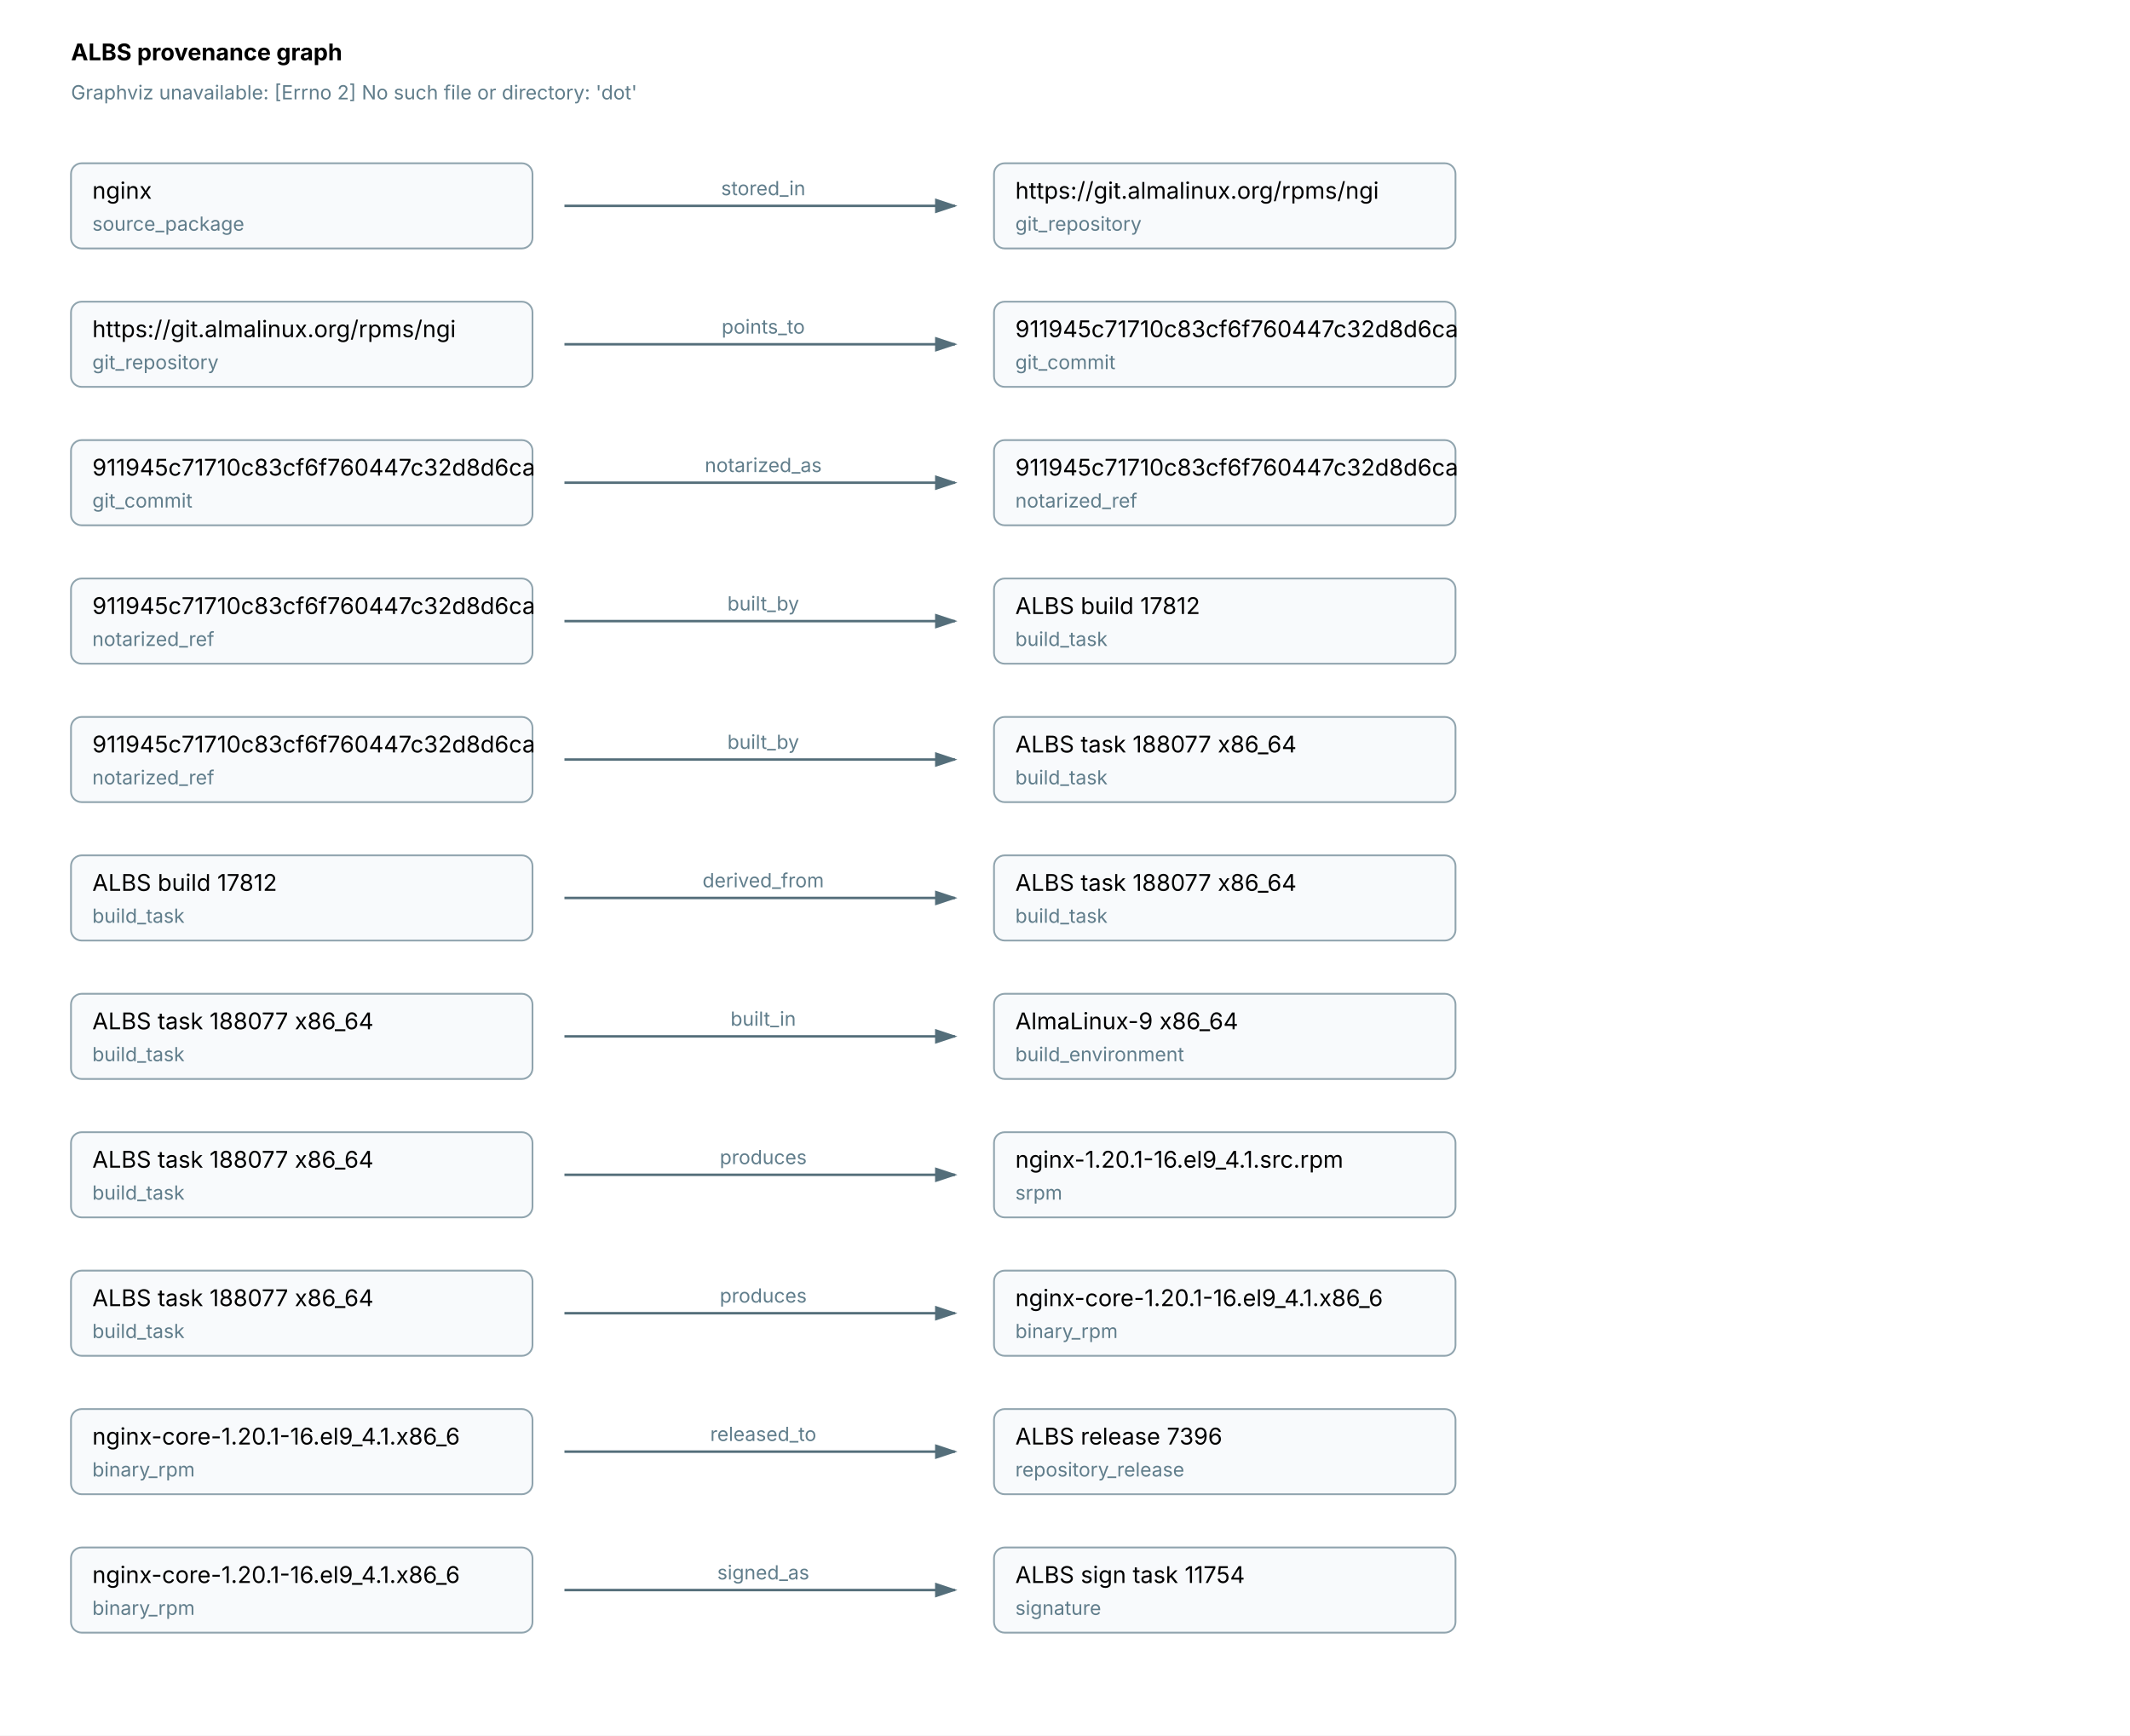
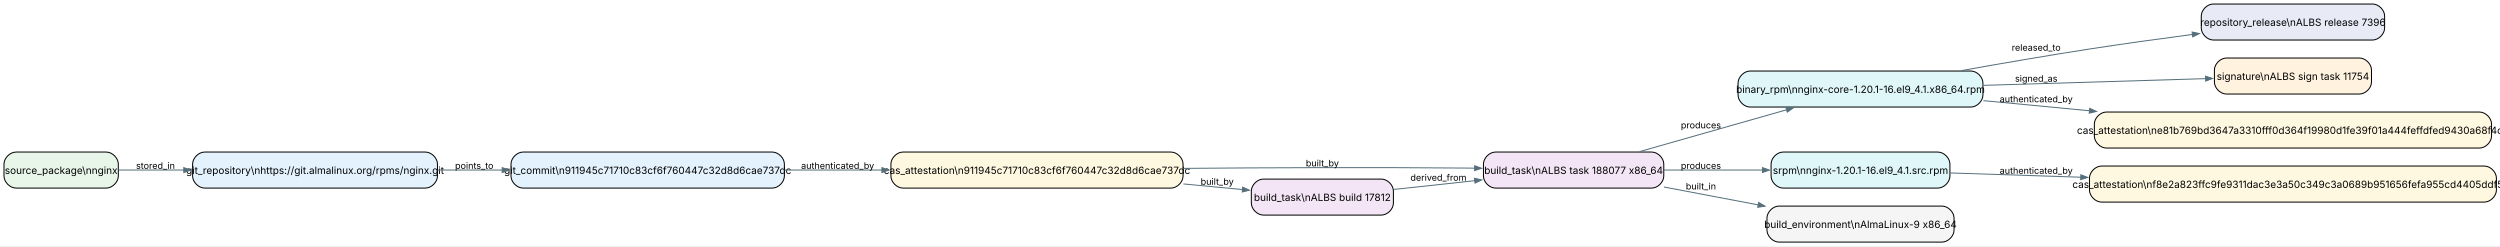
- <svg xmlns="http://www.w3.org/2000/svg" width="1200" height="978" viewBox="0 0 1200 978">
-   <style>text{font-family:Inter,Arial,sans-serif;font-size:13px}.meta{fill:#607D8B;font-size:11px}.node{fill:#F8FAFC;stroke:#90A4AE;rx:6}.edge{stroke:#546E7A;stroke-width:1.4;marker-end:url(#arrow)}</style>
-   <defs>
-     <marker id="arrow" markerWidth="10" markerHeight="10" refX="8" refY="3" orient="auto">
-       <path d="M0,0 L0,6 L9,3 z" fill="#546E7A" />
-     </marker>
-   </defs>
-   <rect width="100%" height="100%" fill="white" />
-   <text x="40" y="34" font-size="18" font-weight="700">ALBS provenance graph</text>
-   <text class="meta" x="40" y="56">Graphviz unavailable: [Errno 2] No such file or directory: 'dot'</text>
-   <rect class="node" x="40" y="92" width="260" height="48" />
-   <text x="52" y="112">nginx</text>
-   <text class="meta" x="52" y="130">source_package</text>
-   <line class="edge" x1="318" y1="116" x2="538" y2="116" />
-   <text class="meta" text-anchor="middle" x="430" y="110">stored_in</text>
-   <rect class="node" x="560" y="92" width="260" height="48" />
-   <text x="572" y="112">https://git.almalinux.org/rpms/ngi</text>
-   <text class="meta" x="572" y="130">git_repository</text>
-   <rect class="node" x="40" y="170" width="260" height="48" />
-   <text x="52" y="190">https://git.almalinux.org/rpms/ngi</text>
-   <text class="meta" x="52" y="208">git_repository</text>
-   <line class="edge" x1="318" y1="194" x2="538" y2="194" />
-   <text class="meta" text-anchor="middle" x="430" y="188">points_to</text>
-   <rect class="node" x="560" y="170" width="260" height="48" />
-   <text x="572" y="190">911945c71710c83cf6f760447c32d8d6ca</text>
-   <text class="meta" x="572" y="208">git_commit</text>
-   <rect class="node" x="40" y="248" width="260" height="48" />
-   <text x="52" y="268">911945c71710c83cf6f760447c32d8d6ca</text>
-   <text class="meta" x="52" y="286">git_commit</text>
-   <line class="edge" x1="318" y1="272" x2="538" y2="272" />
-   <text class="meta" text-anchor="middle" x="430" y="266">notarized_as</text>
-   <rect class="node" x="560" y="248" width="260" height="48" />
-   <text x="572" y="268">911945c71710c83cf6f760447c32d8d6ca</text>
-   <text class="meta" x="572" y="286">notarized_ref</text>
-   <rect class="node" x="40" y="326" width="260" height="48" />
-   <text x="52" y="346">911945c71710c83cf6f760447c32d8d6ca</text>
-   <text class="meta" x="52" y="364">notarized_ref</text>
-   <line class="edge" x1="318" y1="350" x2="538" y2="350" />
-   <text class="meta" text-anchor="middle" x="430" y="344">built_by</text>
-   <rect class="node" x="560" y="326" width="260" height="48" />
-   <text x="572" y="346">ALBS build 17812</text>
-   <text class="meta" x="572" y="364">build_task</text>
-   <rect class="node" x="40" y="404" width="260" height="48" />
-   <text x="52" y="424">911945c71710c83cf6f760447c32d8d6ca</text>
-   <text class="meta" x="52" y="442">notarized_ref</text>
-   <line class="edge" x1="318" y1="428" x2="538" y2="428" />
-   <text class="meta" text-anchor="middle" x="430" y="422">built_by</text>
-   <rect class="node" x="560" y="404" width="260" height="48" />
-   <text x="572" y="424">ALBS task 188077 x86_64</text>
-   <text class="meta" x="572" y="442">build_task</text>
-   <rect class="node" x="40" y="482" width="260" height="48" />
-   <text x="52" y="502">ALBS build 17812</text>
-   <text class="meta" x="52" y="520">build_task</text>
-   <line class="edge" x1="318" y1="506" x2="538" y2="506" />
-   <text class="meta" text-anchor="middle" x="430" y="500">derived_from</text>
-   <rect class="node" x="560" y="482" width="260" height="48" />
-   <text x="572" y="502">ALBS task 188077 x86_64</text>
-   <text class="meta" x="572" y="520">build_task</text>
-   <rect class="node" x="40" y="560" width="260" height="48" />
-   <text x="52" y="580">ALBS task 188077 x86_64</text>
-   <text class="meta" x="52" y="598">build_task</text>
-   <line class="edge" x1="318" y1="584" x2="538" y2="584" />
-   <text class="meta" text-anchor="middle" x="430" y="578">built_in</text>
-   <rect class="node" x="560" y="560" width="260" height="48" />
-   <text x="572" y="580">AlmaLinux-9 x86_64</text>
-   <text class="meta" x="572" y="598">build_environment</text>
-   <rect class="node" x="40" y="638" width="260" height="48" />
-   <text x="52" y="658">ALBS task 188077 x86_64</text>
-   <text class="meta" x="52" y="676">build_task</text>
-   <line class="edge" x1="318" y1="662" x2="538" y2="662" />
-   <text class="meta" text-anchor="middle" x="430" y="656">produces</text>
-   <rect class="node" x="560" y="638" width="260" height="48" />
-   <text x="572" y="658">nginx-1.20.1-16.el9_4.1.src.rpm</text>
-   <text class="meta" x="572" y="676">srpm</text>
-   <rect class="node" x="40" y="716" width="260" height="48" />
-   <text x="52" y="736">ALBS task 188077 x86_64</text>
-   <text class="meta" x="52" y="754">build_task</text>
-   <line class="edge" x1="318" y1="740" x2="538" y2="740" />
-   <text class="meta" text-anchor="middle" x="430" y="734">produces</text>
-   <rect class="node" x="560" y="716" width="260" height="48" />
-   <text x="572" y="736">nginx-core-1.20.1-16.el9_4.1.x86_6</text>
-   <text class="meta" x="572" y="754">binary_rpm</text>
-   <rect class="node" x="40" y="794" width="260" height="48" />
-   <text x="52" y="814">nginx-core-1.20.1-16.el9_4.1.x86_6</text>
-   <text class="meta" x="52" y="832">binary_rpm</text>
-   <line class="edge" x1="318" y1="818" x2="538" y2="818" />
-   <text class="meta" text-anchor="middle" x="430" y="812">released_to</text>
-   <rect class="node" x="560" y="794" width="260" height="48" />
-   <text x="572" y="814">ALBS release 7396</text>
-   <text class="meta" x="572" y="832">repository_release</text>
-   <rect class="node" x="40" y="872" width="260" height="48" />
-   <text x="52" y="892">nginx-core-1.20.1-16.el9_4.1.x86_6</text>
-   <text class="meta" x="52" y="910">binary_rpm</text>
-   <line class="edge" x1="318" y1="896" x2="538" y2="896" />
-   <text class="meta" text-anchor="middle" x="430" y="890">signed_as</text>
-   <rect class="node" x="560" y="872" width="260" height="48" />
-   <text x="572" y="892">ALBS sign task 11754</text>
-   <text class="meta" x="572" y="910">signature</text>
+ <svg xmlns="http://www.w3.org/2000/svg" width="2499pt" height="246pt" viewBox="0.00 0.00 2499.00 246.00">
+   <g id="graph0" class="graph" transform="scale(1 1) rotate(0) translate(4 242)">
+     <polygon fill="white" stroke="none" points="-4,4 -4,-242 2495.41,-242 2495.41,4 -4,4" />
+     <g id="node1" class="node">
+       <path fill="#f3e5f5" stroke="black" d="M1647.12,-90C1647.12,-90 1490.85,-90 1490.85,-90 1484.85,-90 1478.85,-84 1478.85,-78 1478.85,-78 1478.85,-66 1478.85,-66 1478.85,-60 1484.85,-54 1490.85,-54 1490.85,-54 1647.12,-54 1647.12,-54 1653.12,-54 1659.12,-60 1659.12,-66 1659.12,-66 1659.12,-78 1659.12,-78 1659.12,-84 1653.12,-90 1647.12,-90" />
+       <text xml:space="preserve" text-anchor="middle" x="1568.99" y="-68.12" font-family="Inter" font-size="10.00">build_task\nALBS task 188077 x86_64</text>
+     </g>
+     <g id="node2" class="node">
+       <path fill="#e0f7fa" stroke="black" d="M1966.14,-171C1966.14,-171 1745.37,-171 1745.37,-171 1739.37,-171 1733.37,-165 1733.37,-159 1733.37,-159 1733.37,-147 1733.37,-147 1733.37,-141 1739.37,-135 1745.37,-135 1745.37,-135 1966.14,-135 1966.14,-135 1972.14,-135 1978.14,-141 1978.14,-147 1978.14,-147 1978.14,-159 1978.14,-159 1978.14,-165 1972.14,-171 1966.14,-171" />
+       <text xml:space="preserve" text-anchor="middle" x="1855.76" y="-149.12" font-family="Inter" font-size="10.00">binary_rpm\nnginx-core-1.20.1-16.el9_4.1.x86_64.rpm</text>
+     </g>
+     <g id="edge10" class="edge">
+       <path fill="none" stroke="#546e7a" d="M1634.96,-90.48C1678.78,-102.95 1736.67,-119.41 1782.03,-132.31" />
+       <polygon fill="#546e7a" stroke="#546e7a" points="1781.2,-134.63 1788.6,-134.18 1782.54,-129.91 1781.2,-134.63" />
+       <text xml:space="preserve" text-anchor="middle" x="1696.25" y="-113.7" font-family="Inter" font-size="9.00">produces</text>
+     </g>
+     <g id="node6" class="node">
+       <path fill="#e0f7fa" stroke="black" d="M1933.14,-90C1933.14,-90 1778.37,-90 1778.37,-90 1772.37,-90 1766.37,-84 1766.37,-78 1766.37,-78 1766.37,-66 1766.37,-66 1766.37,-60 1772.37,-54 1778.37,-54 1778.37,-54 1933.14,-54 1933.14,-54 1939.14,-54 1945.14,-60 1945.14,-66 1945.14,-66 1945.14,-78 1945.14,-78 1945.14,-84 1939.14,-90 1933.14,-90" />
+       <text xml:space="preserve" text-anchor="middle" x="1855.76" y="-68.12" font-family="Inter" font-size="10.00">srpm\nnginx-1.20.1-16.el9_4.1.src.rpm</text>
+     </g>
+     <g id="edge8" class="edge">
+       <path fill="none" stroke="#546e7a" d="M1659.31,-72C1690.6,-72 1725.89,-72 1757.78,-72" />
+       <polygon fill="#546e7a" stroke="#546e7a" points="1757.73,-74.45 1764.73,-72 1757.73,-69.55 1757.73,-74.45" />
+       <text xml:space="preserve" text-anchor="middle" x="1696.25" y="-73.2" font-family="Inter" font-size="9.00">produces</text>
+     </g>
+     <g id="node13" class="node">
+       <path fill="#f5f5f5" stroke="black" d="M1937.27,-36C1937.27,-36 1774.25,-36 1774.25,-36 1768.25,-36 1762.25,-30 1762.25,-24 1762.25,-24 1762.25,-12 1762.25,-12 1762.25,-6 1768.25,0 1774.25,0 1774.25,0 1937.27,0 1937.27,0 1943.27,0 1949.27,-6 1949.27,-12 1949.27,-12 1949.27,-24 1949.27,-24 1949.27,-30 1943.27,-36 1937.27,-36" />
+       <text xml:space="preserve" text-anchor="middle" x="1855.76" y="-14.12" font-family="Inter" font-size="10.00">build_environment\nAlmaLinux-9 x86_64</text>
+     </g>
+     <g id="edge7" class="edge">
+       <path fill="none" stroke="#546e7a" d="M1659.31,-55.06C1689.25,-49.38 1722.85,-43.01 1753.64,-37.17" />
+       <polygon fill="#546e7a" stroke="#546e7a" points="1753.91,-39.62 1760.33,-35.91 1753,-34.8 1753.91,-39.62" />
+       <text xml:space="preserve" text-anchor="middle" x="1696.25" y="-52.62" font-family="Inter" font-size="9.00">built_in</text>
+     </g>
+     <g id="node3" class="node">
+       <path fill="#e8eaf6" stroke="black" d="M2367.66,-238C2367.66,-238 2208.39,-238 2208.39,-238 2202.39,-238 2196.39,-232 2196.39,-226 2196.39,-226 2196.39,-214 2196.39,-214 2196.39,-208 2202.39,-202 2208.39,-202 2208.39,-202 2367.66,-202 2367.66,-202 2373.66,-202 2379.66,-208 2379.66,-214 2379.66,-214 2379.66,-226 2379.66,-226 2379.66,-232 2373.66,-238 2367.66,-238" />
+       <text xml:space="preserve" text-anchor="middle" x="2288.03" y="-216.12" font-family="Inter" font-size="10.00">repository_release\nALBS release 7396</text>
+     </g>
+     <g id="edge12" class="edge">
+       <path fill="none" stroke="#546e7a" d="M1956.73,-171.46C1996.48,-178.57 2042.66,-186.52 2084.64,-193 2118.15,-198.17 2154.87,-203.25 2187.72,-207.58" />
+       <polygon fill="#546e7a" stroke="#546e7a" points="2187.23,-209.99 2194.49,-208.47 2187.86,-205.13 2187.23,-209.99" />
+       <text xml:space="preserve" text-anchor="middle" x="2031.39" y="-191.29" font-family="Inter" font-size="9.00">released_to</text>
+     </g>
+     <g id="node4" class="node">
+       <path fill="#fff3e0" stroke="black" d="M2354.54,-184C2354.54,-184 2221.52,-184 2221.52,-184 2215.52,-184 2209.52,-178 2209.52,-172 2209.52,-172 2209.52,-160 2209.52,-160 2209.52,-154 2215.52,-148 2221.52,-148 2221.52,-148 2354.54,-148 2354.54,-148 2360.54,-148 2366.54,-154 2366.54,-160 2366.54,-160 2366.54,-172 2366.54,-172 2366.54,-178 2360.54,-184 2354.54,-184" />
+       <text xml:space="preserve" text-anchor="middle" x="2288.03" y="-162.12" font-family="Inter" font-size="10.00">signature\nALBS sign task 11754</text>
+     </g>
+     <g id="edge13" class="edge">
+       <path fill="none" stroke="#546e7a" d="M1978.61,-156.68C2049.48,-158.82 2137.09,-161.47 2200.8,-163.39" />
+       <polygon fill="#546e7a" stroke="#546e7a" points="2200.65,-165.84 2207.72,-163.6 2200.8,-160.94 2200.65,-165.84" />
+       <text xml:space="preserve" text-anchor="middle" x="2031.39" y="-160.31" font-family="Inter" font-size="9.00">signed_as</text>
+     </g>
+     <g id="node7" class="node">
+       <path fill="#fff8e1" stroke="black" d="M2474.54,-130C2474.54,-130 2101.52,-130 2101.52,-130 2095.52,-130 2089.52,-124 2089.52,-118 2089.52,-118 2089.52,-106 2089.52,-106 2089.52,-100 2095.52,-94 2101.52,-94 2101.52,-94 2474.54,-94 2474.54,-94 2480.54,-94 2486.54,-100 2486.54,-106 2486.54,-106 2486.54,-118 2486.54,-118 2486.54,-124 2480.54,-130 2474.54,-130" />
+       <text xml:space="preserve" text-anchor="middle" x="2288.03" y="-108.12" font-family="Inter" font-size="10.00">cas_attestation\ne81b769bd3647a3310fff0d364f19980d1fe39f01a444feffdfed9430a68f4c3</text>
+     </g>
+     <g id="edge11" class="edge">
+       <path fill="none" stroke="#546e7a" d="M1978.61,-141.39C2011.76,-138.23 2048.58,-134.72 2084.9,-131.26" />
+       <polygon fill="#546e7a" stroke="#546e7a" points="2084.88,-133.72 2091.62,-130.62 2084.42,-128.85 2084.88,-133.72" />
+       <text xml:space="preserve" text-anchor="middle" x="2031.39" y="-139.77" font-family="Inter" font-size="9.00">authenticated_by</text>
+     </g>
+     <g id="node5" class="node">
+       <path fill="#f3e5f5" stroke="black" d="M1376.85,-63C1376.85,-63 1258.83,-63 1258.83,-63 1252.83,-63 1246.83,-57 1246.83,-51 1246.83,-51 1246.83,-39 1246.83,-39 1246.83,-33 1252.83,-27 1258.83,-27 1258.83,-27 1376.85,-27 1376.85,-27 1382.85,-27 1388.85,-33 1388.85,-39 1388.85,-39 1388.85,-51 1388.85,-51 1388.85,-57 1382.85,-63 1376.85,-63" />
+       <text xml:space="preserve" text-anchor="middle" x="1317.84" y="-41.12" font-family="Inter" font-size="10.00">build_task\nALBS build 17812</text>
+     </g>
+     <g id="edge6" class="edge">
+       <path fill="none" stroke="#546e7a" d="M1389.24,-52.63C1414.4,-55.36 1443.24,-58.48 1470.29,-61.41" />
+       <polygon fill="#546e7a" stroke="#546e7a" points="1469.9,-63.83 1477.12,-62.15 1470.43,-58.96 1469.9,-63.83" />
+       <text xml:space="preserve" text-anchor="middle" x="1433.85" y="-61.32" font-family="Inter" font-size="9.00">derived_from</text>
+     </g>
+     <g id="node12" class="node">
+       <path fill="#fff8e1" stroke="black" d="M2479.41,-76C2479.41,-76 2096.64,-76 2096.64,-76 2090.64,-76 2084.64,-70 2084.64,-64 2084.64,-64 2084.64,-52 2084.64,-52 2084.64,-46 2090.64,-40 2096.64,-40 2096.64,-40 2479.41,-40 2479.41,-40 2485.41,-40 2491.41,-46 2491.41,-52 2491.41,-52 2491.41,-64 2491.41,-64 2491.41,-70 2485.41,-76 2479.41,-76" />
+       <text xml:space="preserve" text-anchor="middle" x="2288.03" y="-54.12" font-family="Inter" font-size="10.00">cas_attestation\nf8e2a823ffc9fe9311dac3e3a50c349c3a0689b951656fefa955cd4405ddf510</text>
+     </g>
+     <g id="edge9" class="edge">
+       <path fill="none" stroke="#546e7a" d="M1945.39,-69.12C1983.56,-67.87 2029.98,-66.36 2076.14,-64.86" />
+       <polygon fill="#546e7a" stroke="#546e7a" points="2076.02,-67.32 2082.94,-64.64 2075.86,-62.42 2076.02,-67.32" />
+       <text xml:space="preserve" text-anchor="middle" x="2031.39" y="-68.27" font-family="Inter" font-size="9.00">authenticated_by</text>
+     </g>
+     <g id="node8" class="node">
+       <path fill="#fff8e1" stroke="black" d="M1166.58,-90C1166.58,-90 898.56,-90 898.56,-90 892.56,-90 886.56,-84 886.56,-78 886.56,-78 886.56,-66 886.56,-66 886.56,-60 892.56,-54 898.56,-54 898.56,-54 1166.58,-54 1166.58,-54 1172.58,-54 1178.58,-60 1178.58,-66 1178.58,-66 1178.58,-78 1178.58,-78 1178.58,-84 1172.58,-90 1166.58,-90" />
+       <text xml:space="preserve" text-anchor="middle" x="1032.57" y="-68.12" font-family="Inter" font-size="10.00">cas_attestation\n911945c71710c83cf6f760447c32d8d6cae737dc</text>
+     </g>
+     <g id="edge5" class="edge">
+       <path fill="none" stroke="#546e7a" d="M1178.93,-73.69C1261.58,-74.4 1367.01,-74.88 1460.85,-74 1463.91,-73.97 1467.03,-73.94 1470.17,-73.9" />
+       <polygon fill="#546e7a" stroke="#546e7a" points="1470.06,-76.35 1477.03,-73.81 1470,-71.45 1470.06,-76.35" />
+       <text xml:space="preserve" text-anchor="middle" x="1317.84" y="-75.67" font-family="Inter" font-size="9.00">built_by</text>
+     </g>
+     <g id="edge4" class="edge">
+       <path fill="none" stroke="#546e7a" d="M1178.94,-58.14C1199.32,-56.2 1219.59,-54.27 1238.08,-52.51" />
+       <polygon fill="#546e7a" stroke="#546e7a" points="1238.2,-54.96 1244.93,-51.85 1237.73,-50.08 1238.2,-54.96" />
+       <text xml:space="preserve" text-anchor="middle" x="1212.71" y="-57.28" font-family="Inter" font-size="9.00">built_by</text>
+     </g>
+     <g id="node9" class="node">
+       <path fill="#e3f2fd" stroke="black" d="M768.06,-90C768.06,-90 518.79,-90 518.79,-90 512.79,-90 506.79,-84 506.79,-78 506.79,-78 506.79,-66 506.79,-66 506.79,-60 512.79,-54 518.79,-54 518.79,-54 768.06,-54 768.06,-54 774.06,-54 780.06,-60 780.06,-66 780.06,-66 780.06,-78 780.06,-78 780.06,-84 774.06,-90 768.06,-90" />
+       <text xml:space="preserve" text-anchor="middle" x="643.43" y="-68.12" font-family="Inter" font-size="10.00">git_commit\n911945c71710c83cf6f760447c32d8d6cae737dc</text>
+     </g>
+     <g id="edge3" class="edge">
+       <path fill="none" stroke="#546e7a" d="M780.37,-72C811.91,-72 845.69,-72 877.92,-72" />
+       <polygon fill="#546e7a" stroke="#546e7a" points="877.57,-74.45 884.57,-72 877.57,-69.55 877.57,-74.45" />
+       <text xml:space="preserve" text-anchor="middle" x="833.31" y="-73.2" font-family="Inter" font-size="9.00">authenticated_by</text>
+     </g>
+     <g id="node10" class="node">
+       <path fill="#e3f2fd" stroke="black" d="M421.29,-90C421.29,-90 200.52,-90 200.52,-90 194.52,-90 188.52,-84 188.52,-78 188.52,-78 188.52,-66 188.52,-66 188.52,-60 194.52,-54 200.52,-54 200.52,-54 421.29,-54 421.29,-54 427.29,-54 433.29,-60 433.29,-66 433.29,-66 433.29,-78 433.29,-78 433.29,-84 427.29,-90 421.29,-90" />
+       <text xml:space="preserve" text-anchor="middle" x="310.91" y="-68.12" font-family="Inter" font-size="10.00">git_repository\nhttps://git.almalinux.org/rpms/nginx.git</text>
+     </g>
+     <g id="edge2" class="edge">
+       <path fill="none" stroke="#546e7a" d="M433.57,-72C454.63,-72 476.7,-72 498.28,-72" />
+       <polygon fill="#546e7a" stroke="#546e7a" points="498.01,-74.45 505.01,-72 498.01,-69.55 498.01,-74.45" />
+       <text xml:space="preserve" text-anchor="middle" x="470.04" y="-73.2" font-family="Inter" font-size="9.00">points_to</text>
+     </g>
+     <g id="node11" class="node">
+       <path fill="#e8f5e9" stroke="black" d="M102.27,-90C102.27,-90 12,-90 12,-90 6,-90 0,-84 0,-78 0,-78 0,-66 0,-66 0,-60 6,-54 12,-54 12,-54 102.27,-54 102.27,-54 108.27,-54 114.27,-60 114.27,-66 114.27,-66 114.27,-78 114.27,-78 114.27,-84 108.27,-90 102.27,-90" />
+       <text xml:space="preserve" text-anchor="middle" x="57.14" y="-68.12" font-family="Inter" font-size="10.00">source_package\nnginx</text>
+     </g>
+     <g id="edge1" class="edge">
+       <path fill="none" stroke="#546e7a" d="M114.64,-72C134.13,-72 156.86,-72 179.78,-72" />
+       <polygon fill="#546e7a" stroke="#546e7a" points="179.71,-74.45 186.71,-72 179.71,-69.55 179.71,-74.45" />
+       <text xml:space="preserve" text-anchor="middle" x="151.4" y="-73.2" font-family="Inter" font-size="9.00">stored_in</text>
+     </g>
+   </g>
</svg>
